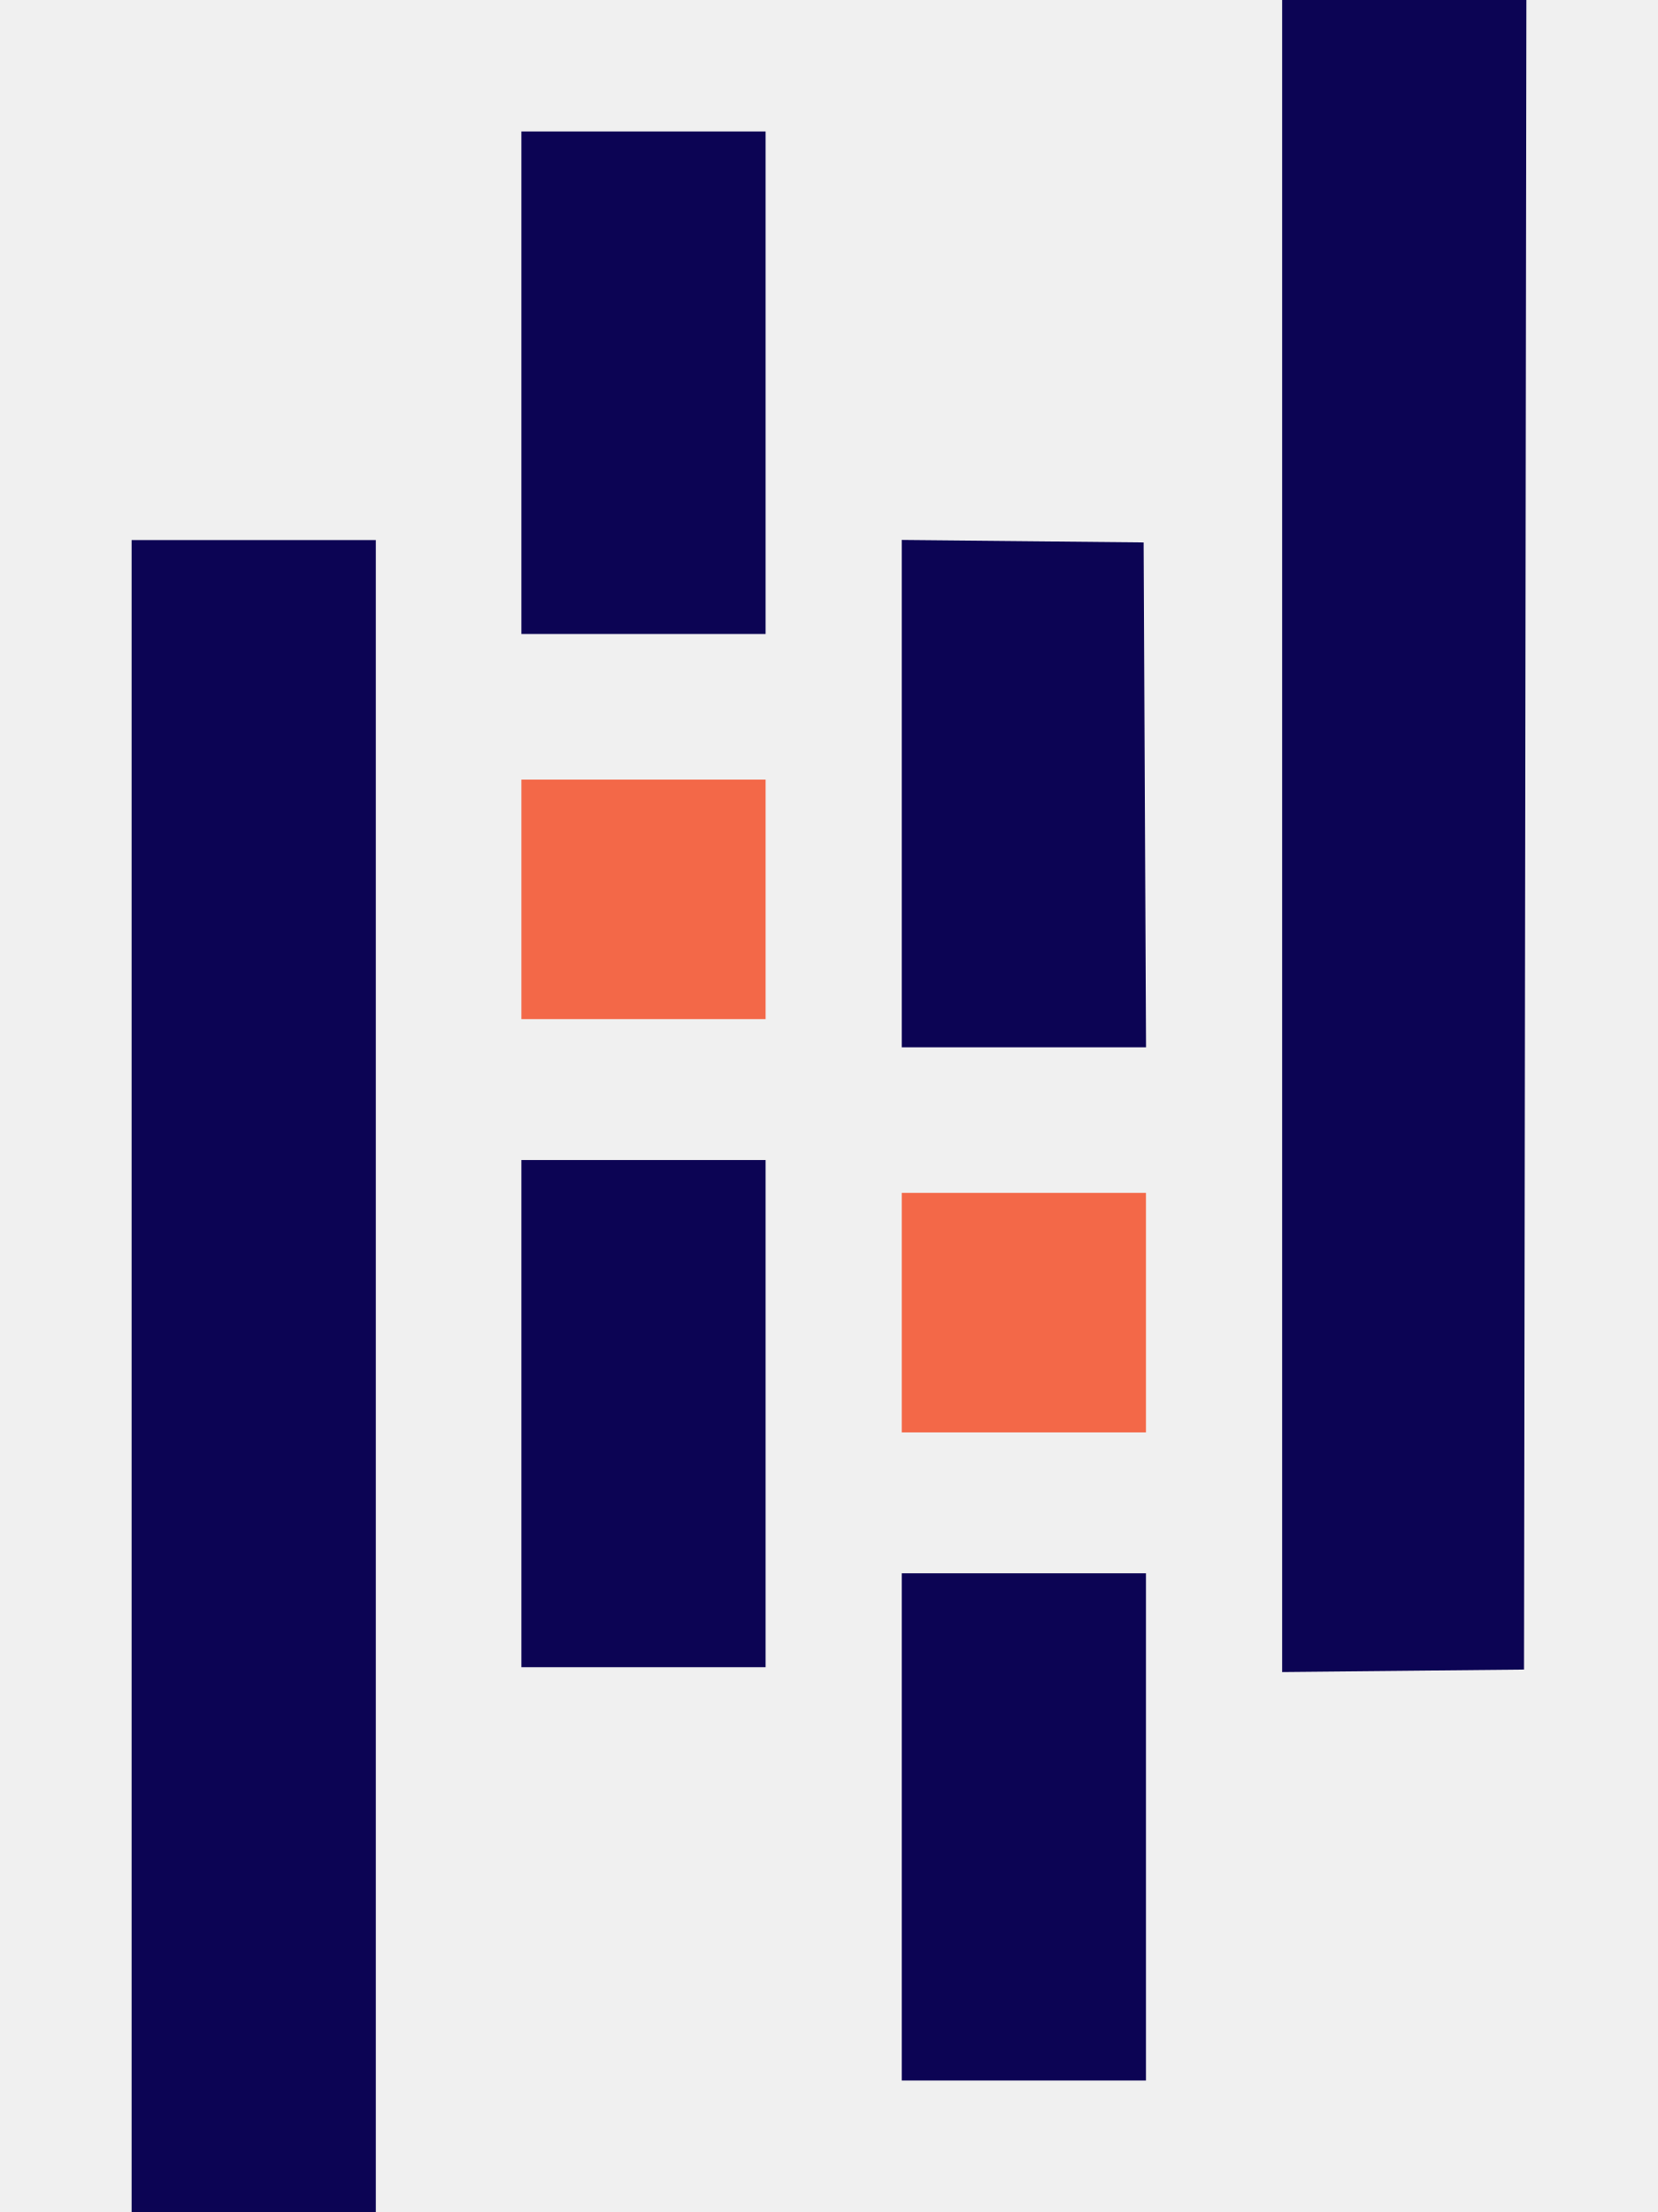
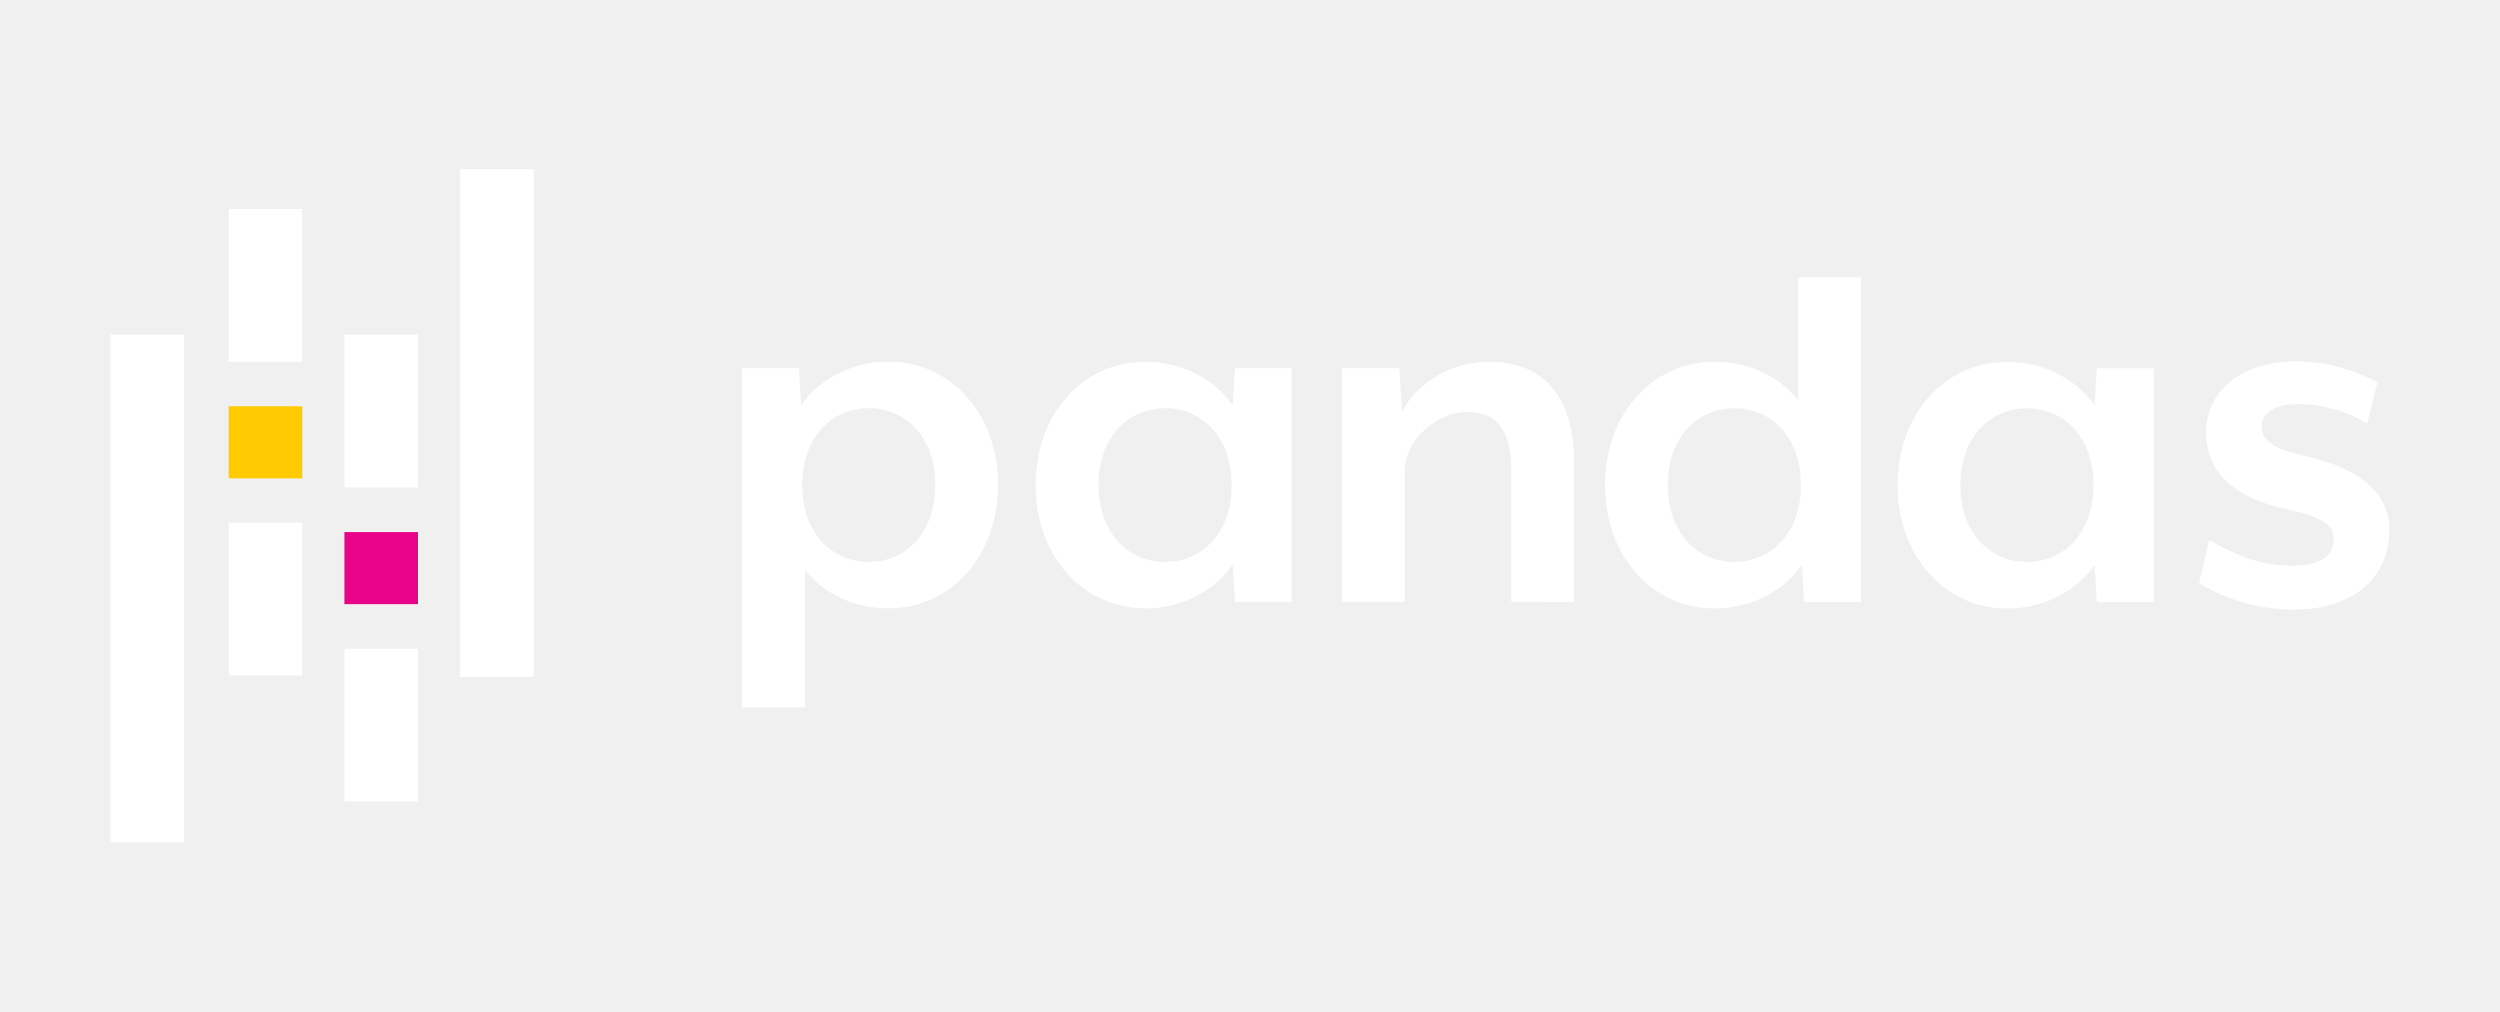
- <svg xmlns="http://www.w3.org/2000/svg" height="2500" width="1874" viewBox="76 64 297.006 471">
-   <g fill-rule="evenodd">
-     <path d="M321 242.017v178.017l25.75-.267 25.75-.267.253-177.75.253-177.75H321zM159 145.5V199h52V92h-52zM76 357v178h52V179H76zm164-124.017V287H292.017l-.258-53.75-.259-53.75-25.75-.267-25.75-.267zM159 365v54h52V311h-52zm81 88v54h52V399h-52z" fill="#0c0454" />
-     <path d="M159 255.5V281h52v-51h-52zm81 88V369h52v-51h-52z" fill="#f36848" />
-   </g>
+ <svg xmlns="http://www.w3.org/2000/svg" id="Layer_1" data-name="Layer 1" viewBox="0 0 818.63 331.21">
+   <defs>
+     <style>.cls-1{fill:#fff;}.cls-2{fill:#ffca00;}.cls-3{fill:#e70488;}</style>
+   </defs>
+   <path class="cls-1" d="M290.85,199.21c-10.27,0-20.73-4.25-27.28-12.58v45H243l0-111.09h18.6l.71,12.22c6.38-9.39,17.71-14.35,28.52-14.35,20.73,0,36,17.37,36,40.4S311.58,199.22,290.85,199.21Zm-6.37-65.55c-12.05,0-21.79,9.39-21.79,25.16S272.43,184,284.48,184s21.79-9.39,21.79-25.16S296.53,133.66,284.48,133.66Z" />
+   <path class="cls-1" d="M404.36,197.1l-.71-12.22c-6.38,9.39-17.72,14.35-28.53,14.34-20.73,0-36-17.36-36-40.39s15.24-40.4,36-40.39c10.81,0,22.15,5,28.53,14.35l.71-12.22H423V197.1Zm-22.85-63.43c-12.05,0-21.79,9.39-21.8,25.16S369.45,184,381.5,184s21.8-9.39,21.8-25.16S393.56,133.67,381.51,133.67Z" />
+   <path class="cls-1" d="M494.87,197.11V154.77c0-14.88-5.13-19.84-14.52-19.84-9.75,0-20.38,8.85-20.38,19.48v42.7H439.41V120.57H458.2l.89,14.18c5.14-9.75,16.65-16.3,28.35-16.3,20.37,0,28,14.18,28,33.13v45.54Z" />
+   <path class="cls-1" d="M590.77,197.13l-.71-12.23c-6.38,9.39-17.72,14.35-28.52,14.35-20.73,0-36-17.37-36-40.4s15.24-40.39,36-40.39c10.27,0,20.72,4.26,27.28,12.58V90.83h20.56l0,106.3ZM567.92,133.7c-12,0-21.79,9.39-21.79,25.15S555.87,184,567.92,184s21.79-9.38,21.79-25.15S580,133.7,567.92,133.7Z" />
+   <path class="cls-1" d="M686.6,197.14l-.71-12.22c-6.38,9.39-17.72,14.34-28.53,14.34-20.73,0-36-17.36-36-40.4s15.24-40.39,36-40.39c10.81,0,22.15,5,28.53,14.36l.71-12.23h18.6v76.53Zm-22.85-63.43c-12,0-21.79,9.39-21.8,25.16S651.7,184,663.74,184s21.8-9.39,21.8-25.16S675.8,133.71,663.75,133.71Z" />
+   <path class="cls-1" d="M750.73,199.63a60.16,60.16,0,0,1-30.65-8.69l3.37-14.17c6.2,3.72,15.59,8.51,26.93,8.51,8.15,0,13.82-2.48,13.82-8.86,0-5.49-5.85-7.44-16.3-9.92-18.78-4.08-25.51-14-25.51-24.81,0-12.05,9.39-23.38,30.12-23.38,12.58,0,23.57,5.49,26,6.91l-3.37,13.47A44.59,44.59,0,0,0,753,132.31c-8.32,0-12.4,2.83-12.4,7.44,0,5.13,5.32,7.44,13.46,9.39,20.2,4.25,28.35,13.64,28.35,23.92C782.45,189.53,770.4,199.63,750.73,199.63Z" />
+   <rect class="cls-1" x="74.88" y="68.42" width="24.09" height="50.02" />
+   <rect class="cls-1" x="74.88" y="171.17" width="24.09" height="50.02" />
+   <rect class="cls-2" x="74.88" y="133.04" width="24.09" height="23.6" />
+   <rect class="cls-1" x="36.19" y="109.55" width="24.09" height="166.27" />
+   <rect class="cls-1" x="112.78" y="212.44" width="24.09" height="50.02" />
+   <rect class="cls-1" x="112.78" y="109.61" width="24.09" height="50.02" />
+   <rect class="cls-3" x="112.78" y="174.23" width="24.09" height="23.6" />
+   <rect class="cls-1" x="150.67" y="55.39" width="24.09" height="166.27" />
</svg>
